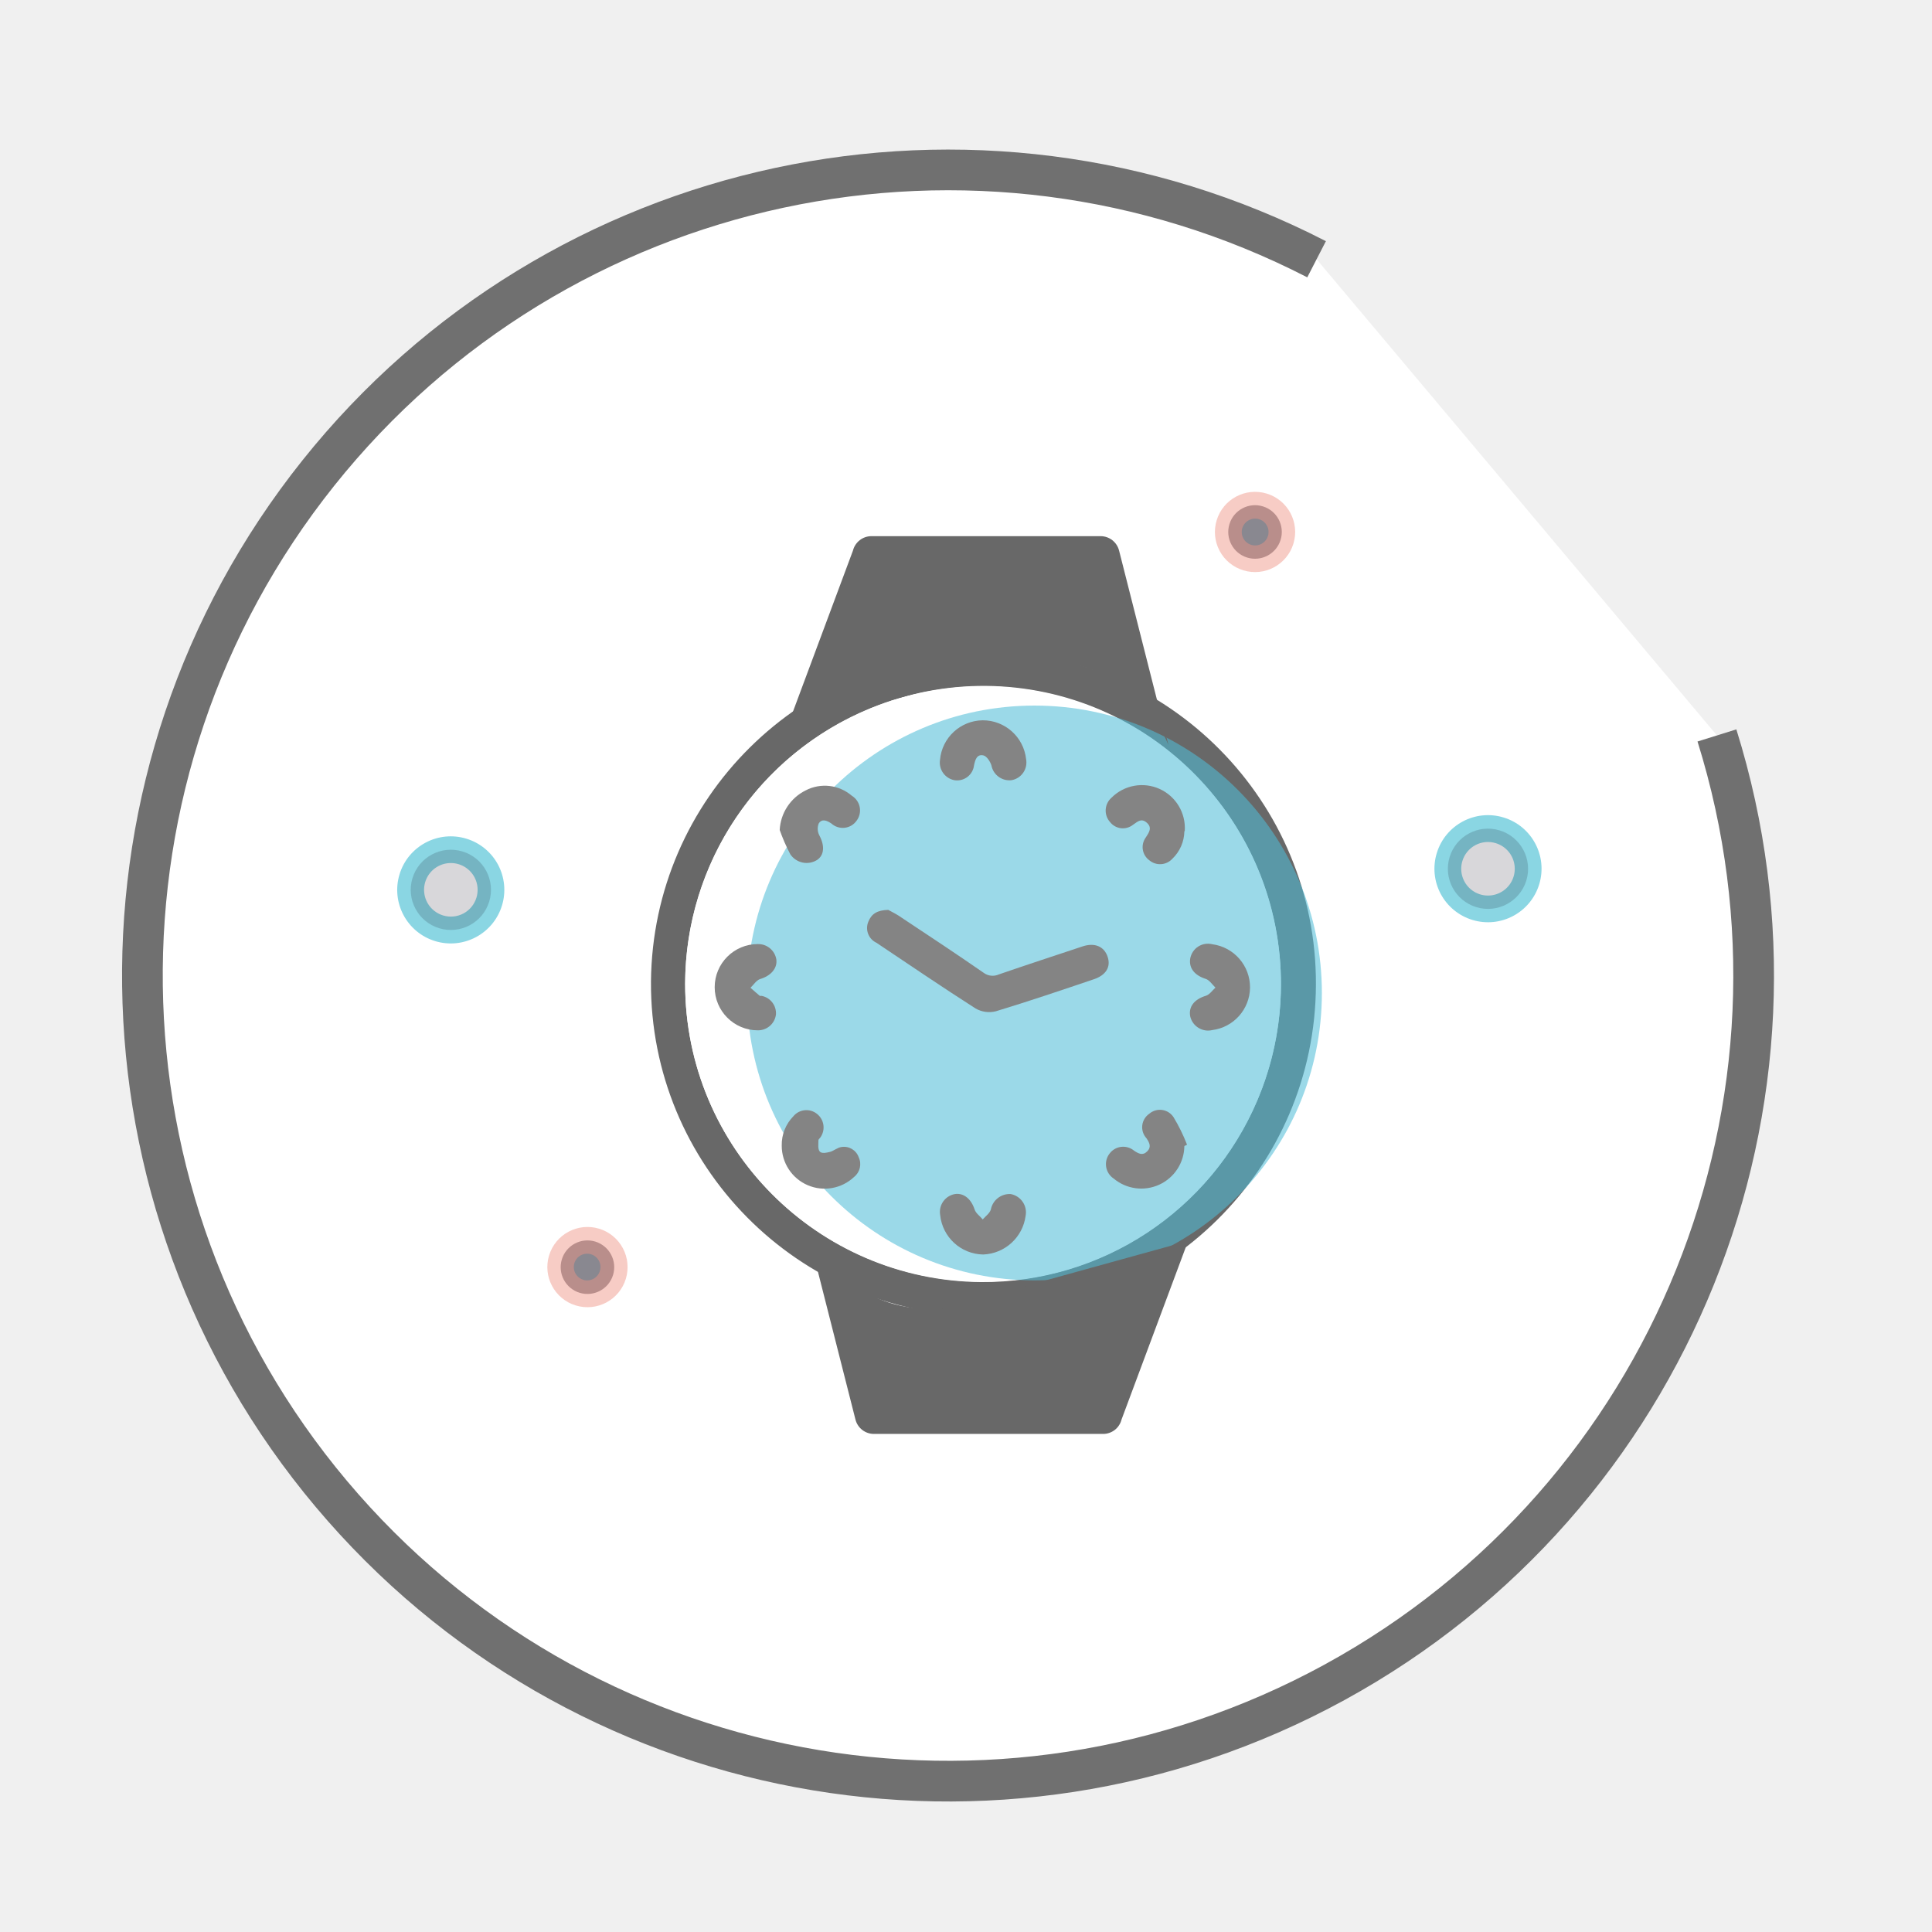
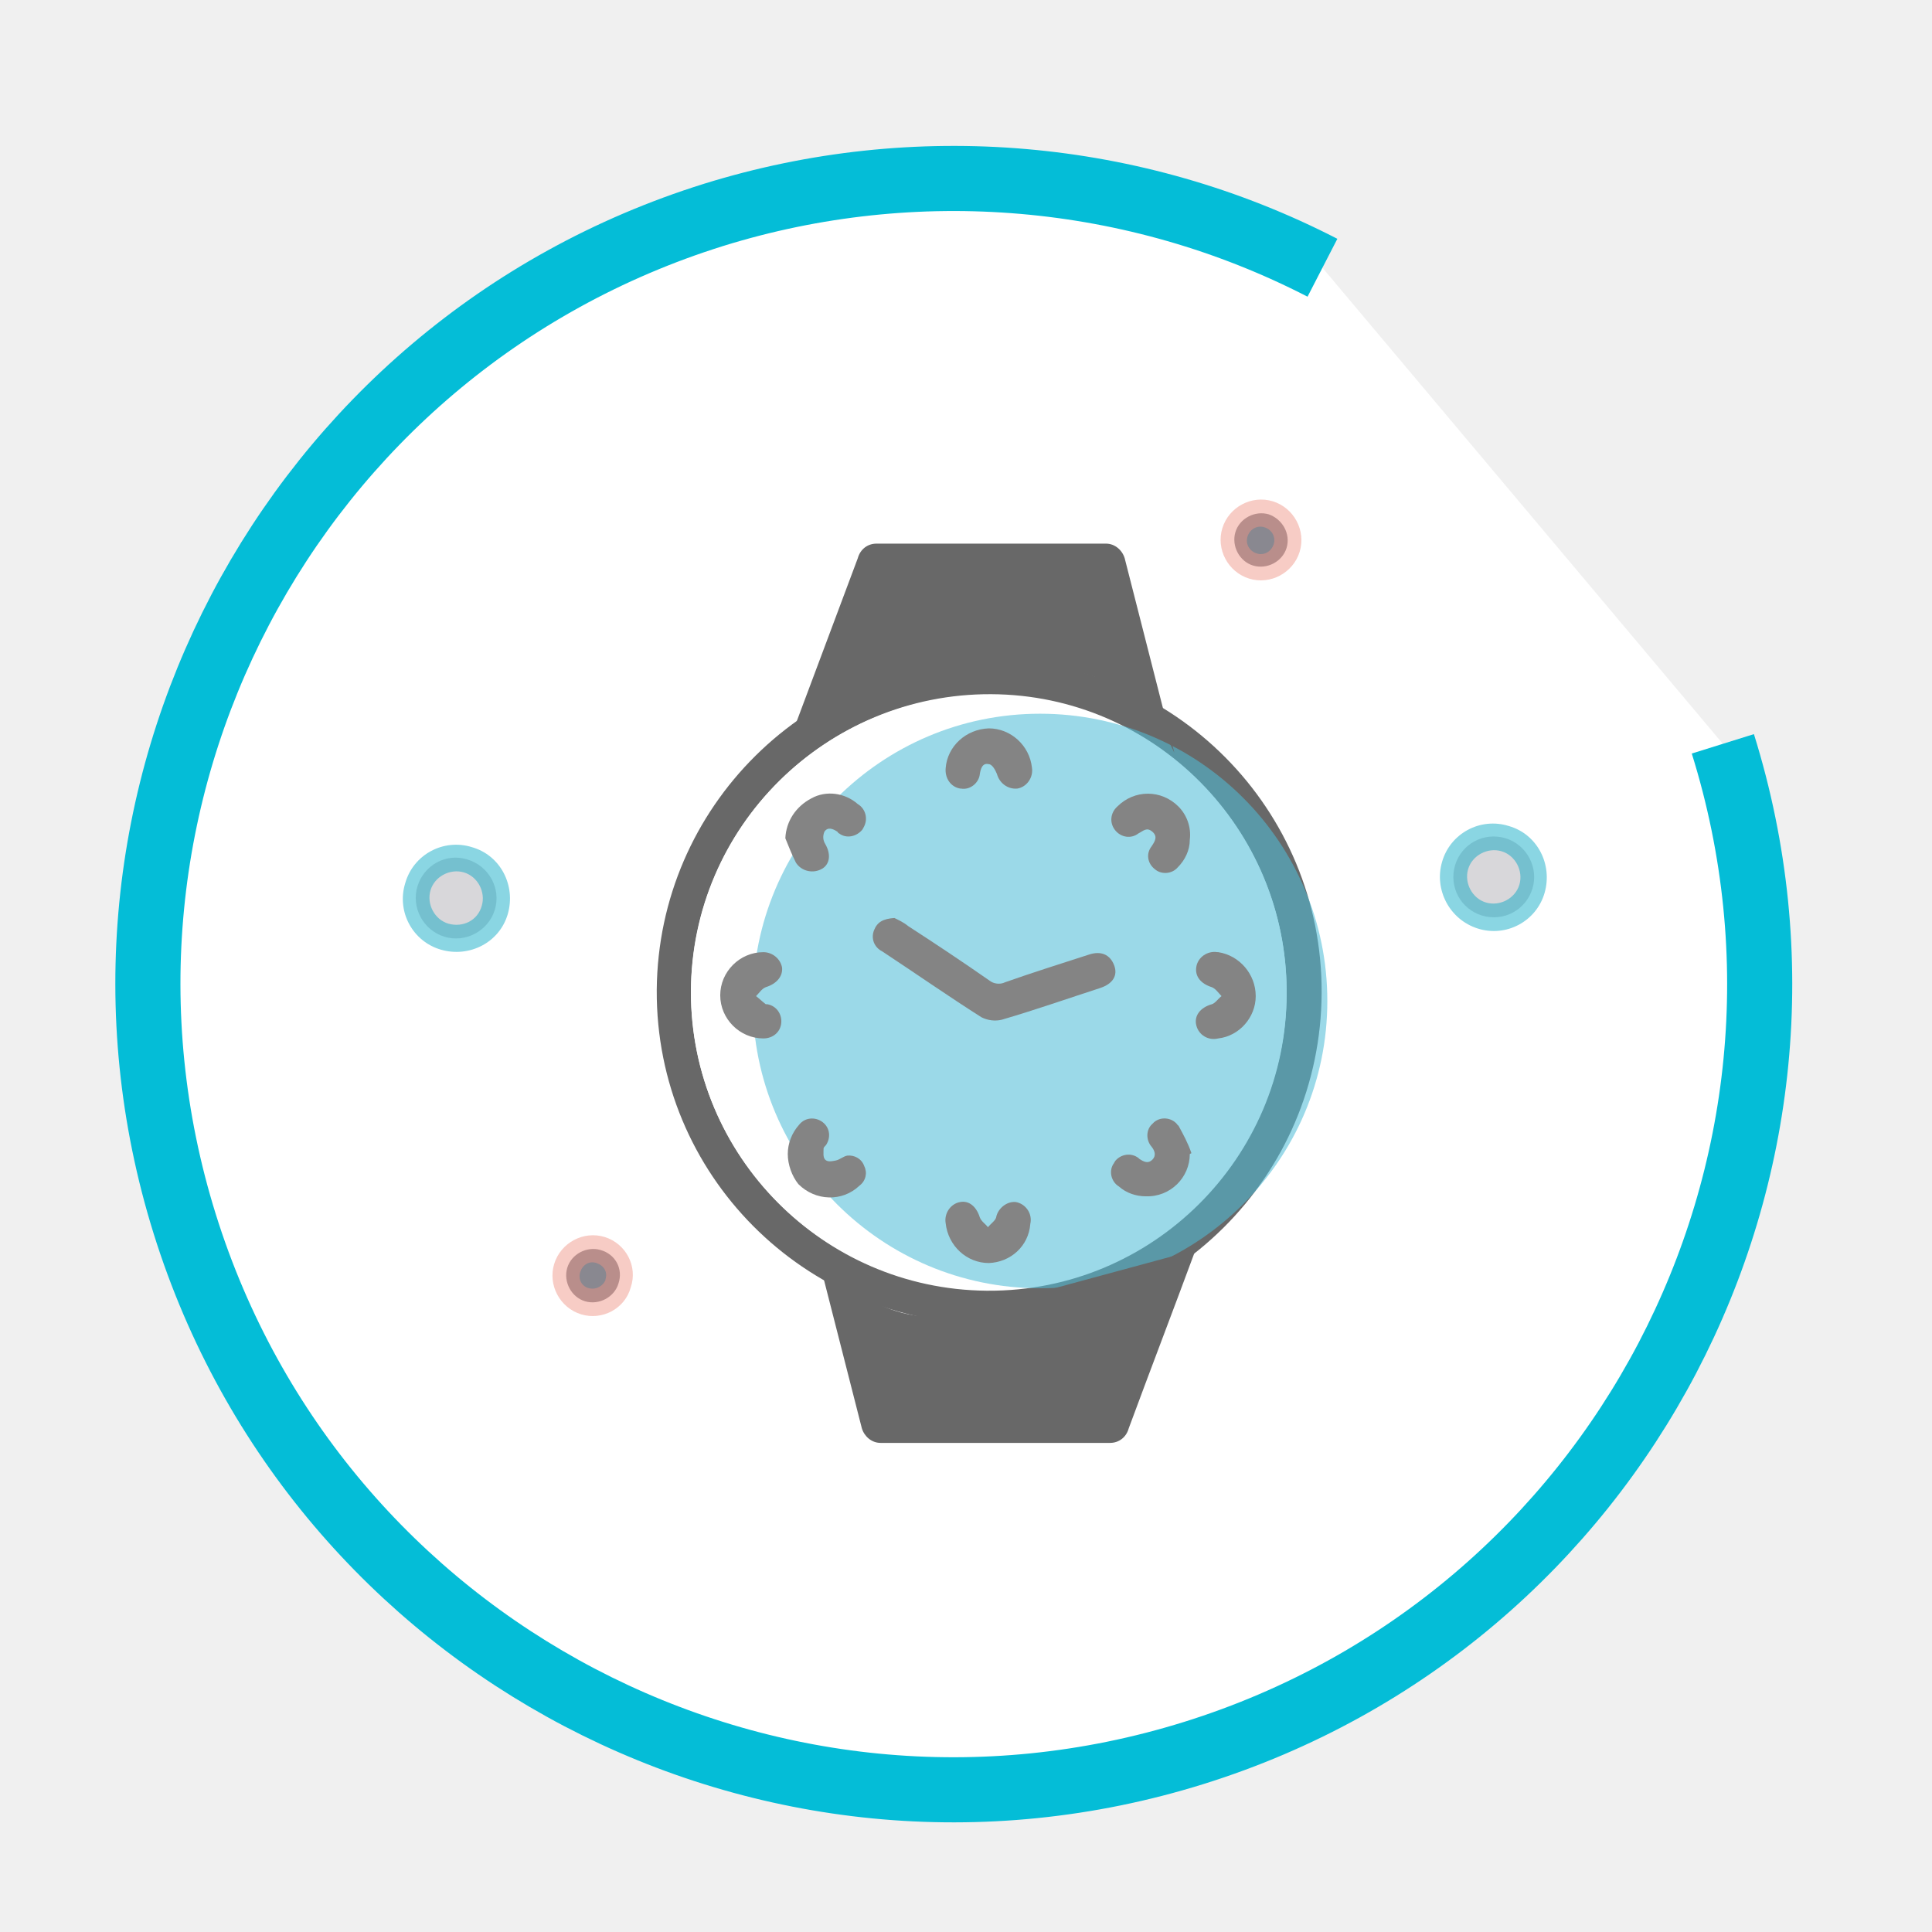
- <svg xmlns="http://www.w3.org/2000/svg" viewBox="0 0 237.43 237.43">
-   <defs>
-     <style>.cls-1{isolation:isolate;}.cls-2,.cls-4{fill:#fff;}.cls-2{stroke:#707070;stroke-miterlimit:10;stroke-width:5px;}.cls-3{fill:#686868;}.cls-5{opacity:0.57;}.cls-6{fill:#4fbdd7;}.cls-7{fill:#848484;}.cls-8{fill:#898890;}.cls-9{fill:#d8d7da;}.cls-10{fill:#ef9486;opacity:0.48;}.cls-11{fill:#00a5c3;opacity:0.46;mix-blend-mode:multiply;}</style>
-   </defs>
-   <g class="cls-1">
-     <g id="Calque_1" data-name="Calque 1">
-       <path class="cls-2" d="M211,90.38a99,99,0,1,1-49.2-58.52" />
-       <g id="_01YT8A.tif" data-name="01YT8A.tif">
-         <path class="cls-3" d="M121,80a40.86,40.86,0,1,1-41,40.61A41,41,0,0,1,121,80ZM84.2,120.87a36.61,36.61,0,1,0,36.94-36.58A36.72,36.72,0,0,0,84.2,120.87Z" />
-         <path class="cls-4" d="M84.2,120.87a36.61,36.61,0,1,1,36.36,36.69A36.67,36.67,0,0,1,84.2,120.87Zm25-9.05c-1.34,0-2.06.47-2.4,1.41a2,2,0,0,0,1,2.58c4,2.71,8.09,5.46,12.19,8.08a3.35,3.35,0,0,0,2.48.34c4-1.23,8-2.59,12.06-3.94,1.44-.49,2.07-1.59,1.68-2.76s-1.59-1.76-3.06-1.28c-3.44,1.14-6.88,2.27-10.31,3.45a1.85,1.85,0,0,1-1.88-.21c-3.33-2.27-6.69-4.5-10-6.72C110.24,112.36,109.56,112,109.16,111.82Zm11.66,42.35a5.47,5.47,0,0,0,5.28-4.74,2.29,2.29,0,0,0-1.84-2.69,2.35,2.35,0,0,0-2.43,1.89c-.15.47-.67.83-1,1.23-.36-.4-.89-.75-1-1.23-.41-1.26-1.31-2-2.41-1.89a2.23,2.23,0,0,0-1.82,2.58A5.4,5.4,0,0,0,120.82,154.17ZM93.13,126.62a2.22,2.22,0,0,0,2.28-1.9,2.18,2.18,0,0,0-1.74-2.28c-.08,0-.18,0-.24,0-.39-.32-.77-.67-1.15-1,.39-.37.72-.92,1.18-1.07,1.26-.41,2.08-1.3,2-2.39A2.25,2.25,0,0,0,93.13,116a5.3,5.3,0,0,0,0,10.6Zm27.64-38.1a5.33,5.33,0,0,0-5.24,4.87,2.2,2.2,0,0,0,1.77,2.49,2.09,2.09,0,0,0,2.41-1.82c.15-.68.35-1.4,1.14-1.23.41.09.84.75,1,1.24a2.25,2.25,0,0,0,2.47,1.81,2.21,2.21,0,0,0,1.79-2.59A5.35,5.35,0,0,0,120.77,88.52Zm24.78,52.32.3-.15a21.49,21.49,0,0,0-1.65-3.37,2,2,0,0,0-3-.43,2,2,0,0,0-.34,3c.37.55.64,1.06.09,1.62s-1.06.28-1.61-.09a2.09,2.09,0,0,0-3,.34,2.12,2.12,0,0,0,.5,3.09,5.29,5.29,0,0,0,8.68-4Zm8.07-19.46a5.34,5.34,0,0,0-4.64-5.32,2.21,2.21,0,0,0-2.71,1.76c-.19,1.2.57,2.08,1.91,2.5.46.15.8.7,1.19,1.07-.38.33-.72.84-1.17,1-1.42.43-2.18,1.35-1.92,2.58a2.25,2.25,0,0,0,2.7,1.64A5.32,5.32,0,0,0,153.62,121.38Zm-8.08-19.15a5.28,5.28,0,0,0-8.9-4.2,2.1,2.1,0,0,0-.21,2.94,2,2,0,0,0,2.81.37c.56-.37,1.09-.81,1.71-.22s.24,1.2-.16,1.8a2,2,0,0,0,.4,2.81,2.06,2.06,0,0,0,2.84-.16A4.79,4.79,0,0,0,145.54,102.23ZM95.82,102a22.66,22.66,0,0,0,1.33,3,2.42,2.42,0,0,0,3.3.7c.89-.64.94-1.8.28-3a1.77,1.77,0,0,1-.09-1.47c.39-.64,1-.38,1.57,0a2.08,2.08,0,0,0,3.09-.35,2.11,2.11,0,0,0-.59-3.07A5.09,5.09,0,0,0,99,97.14,5.75,5.75,0,0,0,95.82,102Zm.25,38.79a5.27,5.27,0,0,0,8.9,3.84,2,2,0,0,0,.56-2.41,1.92,1.92,0,0,0-2.12-1.26c-.49.06-.92.48-1.41.6s-1.09.16-1.27-.06-.14-.9-.15-1.37c0-.13.19-.25.27-.39a2.12,2.12,0,0,0-.42-2.83,2.08,2.08,0,0,0-2.93.27A5,5,0,0,0,96.07,140.79Z" />
-         <g class="cls-5">
-           <circle class="cls-6" cx="127.13" cy="122.03" r="35.32" />
+ <svg xmlns="http://www.w3.org/2000/svg" version="1.1" id="Calque_1" x="0px" y="0px" viewBox="0 0 237.4 237.4" style="enable-background:new 0 0 237.4 237.4;" xml:space="preserve">
+   <style type="text/css">
+ 	.st0{fill:#FFFFFF;stroke:#04BDD7;stroke-width:8;stroke-miterlimit:10;}
+ 	.st1{fill:#686868;}
+ 	.st2{fill:#FFFFFF;}
+ 	.st3{opacity:0.57;}
+ 	.st4{fill:#4FBDD7;}
+ 	.st5{fill:#848484;}
+ 	.st6{fill:#898890;}
+ 	.st7{fill:#D8D7DA;}
+ 	.st8{opacity:0.48;fill:#EF9486;enable-background:new    ;}
+ 	.st9{opacity:0.46;fill:#00A5C3;enable-background:new    ;}
+ </style>
+   <g>
+     <g id="Calque_1_1_">
+       <path class="st0" d="M211.7,91.4c16.3,52.2-12.8,107.7-65,124s-107.7-12.8-124-65s12.8-107.7,65-124c24.8-7.7,51.7-5.4,74.8,6.5" />
+       <g id="_01YT8A.tif">
+         <path class="st1" d="M121.7,81c22.6,0.1,40.8,18.4,40.7,41s-18.4,40.8-41,40.7s-40.8-18.4-40.7-41c0,0,0-0.1,0-0.1     C80.9,99.1,99.2,81,121.7,81z M84.9,121.9c0,20.2,16.4,36.6,36.6,36.6s36.6-16.4,36.6-36.6c0-20.1-16.2-36.5-36.3-36.6     C101.6,85.2,85,101.5,84.9,121.9C84.9,121.8,84.9,121.8,84.9,121.9z" />
+         <path class="st2" d="M84.9,121.9c0-20.2,16.5-36.6,36.7-36.5c20.2,0,36.6,16.5,36.5,36.7c0,20.2-16.5,36.6-36.7,36.5     c-0.1,0-0.1,0-0.2,0C101.1,158.4,84.9,142,84.9,121.9z M109.9,112.8c-1.3,0-2.1,0.5-2.4,1.4c-0.4,1,0,2.1,1,2.6     c4,2.7,8.1,5.5,12.2,8.1c0.8,0.4,1.6,0.6,2.5,0.3c4-1.2,8-2.6,12.1-3.9c1.4-0.5,2.1-1.6,1.7-2.8s-1.6-1.8-3.1-1.3     c-3.4,1.1-6.9,2.3-10.3,3.4c-0.6,0.3-1.3,0.2-1.9-0.2c-3.3-2.3-6.7-4.5-10-6.7C110.9,113.4,110.3,113,109.9,112.8L109.9,112.8z      M121.6,155.2c2.7-0.1,4.9-2.1,5.3-4.7c0.2-1.2-0.6-2.4-1.8-2.7c0,0,0,0,0,0c-1.2-0.1-2.2,0.7-2.4,1.9c-0.2,0.5-0.7,0.8-1,1.2     c-0.4-0.4-0.9-0.8-1-1.2c-0.4-1.3-1.3-2-2.4-1.9c-1.2,0.2-2,1.4-1.8,2.6c0,0,0,0,0,0C116.6,153,118.8,155.1,121.6,155.2     L121.6,155.2z M93.8,127.6c1.1,0,2.1-0.8,2.3-1.9c0.1-1.1-0.7-2.1-1.7-2.3c-0.1,0-0.2,0-0.2,0c-0.4-0.3-0.8-0.7-1.2-1     c0.4-0.4,0.7-0.9,1.2-1.1c1.3-0.4,2.1-1.3,2-2.4c-0.1-1.2-1.2-2-2.3-2c-2.9,0-5.3,2.4-5.3,5.3C88.5,125.2,90.9,127.6,93.8,127.6     L93.8,127.6z M121.5,89.5c-2.7,0-5,2.1-5.2,4.9c-0.2,1.2,0.6,2.3,1.8,2.5c1.1,0.2,2.2-0.6,2.4-1.7c0,0,0-0.1,0-0.1     c0.2-0.7,0.3-1.4,1.1-1.2c0.4,0.1,0.8,0.8,1,1.2c0.2,1.2,1.3,1.9,2.5,1.8c1.2-0.2,2-1.4,1.8-2.6c0,0,0,0,0,0     C126.5,91.6,124.2,89.5,121.5,89.5z M146.2,141.8l0.3-0.1c-0.5-1.2-1-2.3-1.6-3.4c-0.6-0.9-1.8-1.2-2.8-0.6     c-0.1,0.1-0.2,0.1-0.2,0.2c-0.9,0.6-1.1,1.9-0.5,2.8c0.1,0.1,0.1,0.1,0.2,0.2c0.4,0.6,0.6,1.1,0.1,1.6s-1.1,0.3-1.6-0.1     c-0.9-0.7-2.2-0.6-2.9,0.3c0,0,0,0-0.1,0.1c-0.7,0.9-0.6,2.3,0.3,3c0,0,0.1,0.1,0.2,0.1c2.2,1.9,5.6,1.6,7.5-0.7     C145.8,144.2,146.2,143.1,146.2,141.8L146.2,141.8z M154.3,122.4c0-2.7-2-5-4.6-5.3c-1.2-0.3-2.4,0.4-2.7,1.6c0,0,0,0.1,0,0.1     c-0.2,1.2,0.6,2.1,1.9,2.5c0.5,0.2,0.8,0.7,1.2,1.1c-0.4,0.3-0.7,0.8-1.2,1c-1.4,0.4-2.2,1.3-1.9,2.6c0.3,1.2,1.5,1.9,2.7,1.6     C152.3,127.3,154.3,125,154.3,122.4z M146.2,103.2c0.2-2.9-2-5.4-4.9-5.6c-1.5-0.1-2.9,0.4-4,1.4c-0.9,0.8-1,2.1-0.2,2.9     c0.7,0.9,1.9,1,2.8,0.4c0,0,0,0,0,0c0.6-0.4,1.1-0.8,1.7-0.2s0.2,1.2-0.2,1.8c-0.7,0.9-0.5,2.1,0.4,2.8c0,0,0,0,0,0     c0.8,0.7,2.1,0.6,2.8-0.2C145.6,105.7,146.2,104.5,146.2,103.2z M96.5,103c0.4,1,0.8,2,1.3,3c0.7,1.1,2.2,1.4,3.3,0.7     c0.9-0.6,0.9-1.8,0.3-3c-0.2-0.5-0.3-1-0.1-1.5c0.4-0.6,1-0.4,1.6,0c0.9,0.8,2.2,0.7,2.9-0.2c0.1-0.1,0.1-0.1,0.2-0.2     c0.7-0.9,0.5-2.3-0.4-3c-0.1,0-0.1-0.1-0.2-0.1c-1.6-1.4-3.9-1.6-5.7-0.7C97.8,99.1,96.6,100.9,96.5,103z M96.8,141.8     c0,2.9,2.3,5.3,5.3,5.3c1.4,0,2.7-0.5,3.6-1.4c0.7-0.6,1-1.6,0.6-2.4c-0.3-0.9-1.2-1.4-2.1-1.3c-0.5,0.1-0.9,0.5-1.4,0.6     s-1.1,0.2-1.3-0.1s-0.1-0.9-0.2-1.4c0-0.1,0.2-0.2,0.3-0.4c0.6-0.9,0.4-2.1-0.4-2.8c-0.9-0.7-2.2-0.6-2.9,0.3c0,0,0,0,0,0     C97.2,139.1,96.7,140.4,96.8,141.8L96.8,141.8z" />
+         <g class="st3">
+           <circle class="st4" cx="127.8" cy="123" r="35.3" />
        </g>
-         <path class="cls-7" d="M109.16,111.82c.4.22,1.08.54,1.71,1,3.36,2.22,6.72,4.45,10,6.72a1.85,1.85,0,0,0,1.88.21c3.43-1.18,6.87-2.31,10.31-3.45,1.47-.48,2.63,0,3.06,1.28s-.24,2.27-1.68,2.76c-4,1.35-8,2.71-12.06,3.94a3.35,3.35,0,0,1-2.48-.34c-4.1-2.62-8.14-5.37-12.19-8.08a2,2,0,0,1-1-2.58C107.1,112.29,107.82,111.85,109.16,111.82Z" />
-         <path class="cls-7" d="M120.82,154.17a5.4,5.4,0,0,1-5.28-4.85,2.23,2.23,0,0,1,1.82-2.58c1.1-.16,2,.63,2.41,1.89.15.48.68.83,1,1.23.35-.4.87-.76,1-1.23a2.35,2.35,0,0,1,2.43-1.89,2.29,2.29,0,0,1,1.84,2.69A5.47,5.47,0,0,1,120.82,154.17Z" />
-         <path class="cls-7" d="M93.13,126.62a5.3,5.3,0,0,1,0-10.6,2.25,2.25,0,0,1,2.28,1.91c.13,1.09-.69,2-2,2.39-.46.15-.79.7-1.18,1.07.38.33.76.68,1.15,1,.06,0,.16,0,.24,0a2.18,2.18,0,0,1,1.74,2.28A2.22,2.22,0,0,1,93.13,126.62Z" />
-         <path class="cls-7" d="M120.77,88.52a5.35,5.35,0,0,1,5.33,4.77,2.21,2.21,0,0,1-1.79,2.59,2.25,2.25,0,0,1-2.47-1.81c-.15-.49-.58-1.15-1-1.24-.79-.17-1,.55-1.14,1.23a2.09,2.09,0,0,1-2.41,1.82,2.2,2.2,0,0,1-1.77-2.49A5.33,5.33,0,0,1,120.77,88.52Z" />
-         <path class="cls-7" d="M145.55,140.84a5.29,5.29,0,0,1-8.68,4,2.12,2.12,0,0,1-.5-3.09,2.09,2.09,0,0,1,3-.34c.55.37,1.06.64,1.61.09s.28-1.07-.09-1.62a2,2,0,0,1,.34-3,2,2,0,0,1,3,.43,21.49,21.49,0,0,1,1.65,3.37Z" />
-         <path class="cls-7" d="M145.55,102.17a4.77,4.77,0,0,1-1.47,3.36,2.05,2.05,0,0,1-2.84.19,2,2,0,0,1-.43-2.8c.39-.61.82-1.18.14-1.8s-1.15-.14-1.71.24a2,2,0,0,1-2.82-.33,2.11,2.11,0,0,1,.18-3,5.28,5.28,0,0,1,9,4.09Z" />
-         <path class="cls-7" d="M95.82,102A5.75,5.75,0,0,1,99,97.14a5.09,5.09,0,0,1,5.68.65,2.11,2.11,0,0,1,.59,3.07,2.08,2.08,0,0,1-3.09.35c-.56-.38-1.18-.64-1.57,0a1.77,1.77,0,0,0,.09,1.47c.66,1.24.61,2.4-.28,3a2.42,2.42,0,0,1-3.3-.7A22.66,22.66,0,0,1,95.82,102Z" />
-         <path class="cls-7" d="M96.07,140.79a5,5,0,0,1,1.43-3.61,2.08,2.08,0,0,1,2.93-.27,2.12,2.12,0,0,1,.42,2.83c-.08.14-.27.26-.27.39,0,.47-.09,1.06.15,1.37s.85.16,1.27.06.92-.54,1.41-.6a1.92,1.92,0,0,1,2.12,1.26,2,2,0,0,1-.56,2.41,5.27,5.27,0,0,1-8.9-3.84Z" />
-         <path class="cls-7" d="M153.62,121.38a5.32,5.32,0,0,1-4.64,5.21,2.25,2.25,0,0,1-2.7-1.64c-.26-1.23.5-2.15,1.92-2.58.45-.14.79-.65,1.17-1-.39-.37-.73-.92-1.19-1.07-1.34-.42-2.1-1.3-1.91-2.5a2.21,2.21,0,0,1,2.71-1.76A5.34,5.34,0,0,1,153.62,121.38Z" />
+         <path class="st5" d="M109.9,112.8c0.4,0.2,1.1,0.5,1.7,1c3.4,2.2,6.7,4.4,10,6.7c0.5,0.4,1.3,0.5,1.9,0.2     c3.4-1.2,6.9-2.3,10.3-3.4c1.5-0.5,2.6,0,3.1,1.3s-0.2,2.3-1.7,2.8c-4,1.3-8,2.7-12.1,3.9c-0.8,0.2-1.7,0.1-2.5-0.3     c-4.1-2.6-8.1-5.4-12.2-8.1c-1-0.5-1.4-1.6-1-2.6C107.8,113.3,108.5,112.9,109.9,112.8z" />
+         <path class="st5" d="M121.5,155.2c-2.7,0-5-2.1-5.3-4.9c-0.2-1.2,0.6-2.4,1.8-2.6c0,0,0,0,0,0c1.1-0.2,2,0.6,2.4,1.9     c0.2,0.5,0.7,0.8,1,1.2c0.3-0.4,0.9-0.8,1-1.2c0.2-1.1,1.3-2,2.4-1.9c1.2,0.2,2.1,1.4,1.8,2.7c0,0,0,0,0,0     C126.4,153.1,124.2,155.1,121.5,155.2z" />
+         <path class="st5" d="M93.8,127.6c-2.9,0-5.3-2.4-5.3-5.3c0-2.9,2.4-5.3,5.3-5.3c1.1,0,2.1,0.8,2.3,1.9c0.1,1.1-0.7,2-2,2.4     c-0.5,0.2-0.8,0.7-1.2,1.1c0.4,0.3,0.8,0.7,1.2,1c0.1,0,0.2,0,0.2,0c1.1,0.2,1.8,1.2,1.7,2.3C95.9,126.8,95,127.6,93.8,127.6z" />
+         <path class="st5" d="M121.5,89.5c2.7,0,5,2.1,5.3,4.8c0.2,1.2-0.6,2.4-1.8,2.6c0,0,0,0,0,0c-1.2,0.1-2.2-0.7-2.5-1.8     c-0.2-0.5-0.6-1.2-1-1.2c-0.8-0.2-1,0.6-1.1,1.2c-0.1,1.1-1.2,2-2.3,1.8c0,0-0.1,0-0.1,0c-1.2-0.2-1.9-1.3-1.8-2.5     C116.4,91.7,118.7,89.6,121.5,89.5z" />
+         <path class="st5" d="M146.2,141.8c0,2.9-2.4,5.3-5.4,5.2c-1.2,0-2.4-0.4-3.3-1.2c-1-0.6-1.3-2-0.6-2.9c0-0.1,0.1-0.1,0.1-0.2     c0.7-0.9,2-1.1,2.9-0.4c0,0,0,0,0.1,0.1c0.6,0.4,1.1,0.6,1.6,0.1s0.3-1.1-0.1-1.6c-0.7-0.8-0.7-2.1,0.1-2.8     c0.1-0.1,0.1-0.1,0.2-0.2c0.8-0.7,2.1-0.6,2.8,0.2c0.1,0.1,0.1,0.2,0.2,0.2c0.6,1.1,1.2,2.2,1.6,3.4L146.2,141.8z" />
+         <path class="st5" d="M146.2,103.2c0,1.3-0.6,2.5-1.5,3.4c-0.7,0.8-2,0.9-2.8,0.2c-0.9-0.7-1.1-1.9-0.4-2.8c0,0,0,0,0,0     c0.4-0.6,0.8-1.2,0.1-1.8s-1.1-0.1-1.7,0.2c-0.9,0.7-2.1,0.5-2.8-0.3c0,0,0,0,0,0c-0.8-0.9-0.7-2.2,0.2-3c0,0,0,0,0,0     c2.1-2.1,5.4-2.1,7.5,0C145.8,100.1,146.4,101.6,146.2,103.2L146.2,103.2z" />
+         <path class="st5" d="M96.5,103c0.1-2.1,1.3-3.9,3.2-4.9c1.8-1,4.1-0.7,5.7,0.7c1,0.6,1.3,1.9,0.7,2.9c0,0.1-0.1,0.1-0.1,0.2     c-0.7,0.9-2,1.2-2.9,0.5c-0.1,0-0.1-0.1-0.2-0.2c-0.6-0.4-1.2-0.6-1.6,0c-0.2,0.5-0.2,1,0.1,1.5c0.7,1.2,0.6,2.4-0.3,3     c-1.1,0.7-2.6,0.4-3.3-0.7C97.3,105,96.9,104,96.5,103z" />
+         <path class="st5" d="M96.8,141.8c0-1.3,0.5-2.6,1.4-3.6c0.7-0.9,2-1,2.9-0.3c0,0,0,0,0,0c0.9,0.7,1,1.9,0.4,2.8     c-0.1,0.1-0.3,0.3-0.3,0.4c0,0.5-0.1,1.1,0.2,1.4s0.8,0.2,1.3,0.1s0.9-0.5,1.4-0.6c0.9-0.1,1.8,0.4,2.1,1.3     c0.4,0.8,0.2,1.8-0.6,2.4c-2.1,2-5.4,1.9-7.5-0.2C97.3,144.5,96.8,143.1,96.8,141.8L96.8,141.8z" />
+         <path class="st5" d="M154.3,122.4c0,2.6-2,4.9-4.6,5.2c-1.2,0.3-2.4-0.4-2.7-1.6c-0.3-1.2,0.5-2.2,1.9-2.6c0.4-0.1,0.8-0.7,1.2-1     c-0.4-0.4-0.7-0.9-1.2-1.1c-1.3-0.4-2.1-1.3-1.9-2.5c0.2-1.2,1.4-2,2.6-1.8c0.1,0,0.1,0,0.1,0     C152.3,117.4,154.3,119.7,154.3,122.4z" />
      </g>
-       <path class="cls-3" d="M119.39,83.31c.74-.37,9.06-4.44,16.94,0a17.38,17.38,0,0,1,7.26,8.23l-6.06-23.87a2.35,2.35,0,0,0-2.28-1.78H107.1a2.35,2.35,0,0,0-2.28,1.78L96.65,89.6" />
-       <path class="cls-3" d="M123.26,158.8c-.74.38-9.05,4.44-16.93,0a17.31,17.31,0,0,1-7.26-8.22l6.06,23.87a2.34,2.34,0,0,0,2.27,1.77h28.16a2.33,2.33,0,0,0,2.27-1.77q4.09-11,8.18-21.94" />
-       <path class="cls-8" d="M157.38,66.34a3.29,3.29,0,1,1-2.18-4.11A3.29,3.29,0,0,1,157.38,66.34Z" />
-       <path class="cls-9" d="M187.58,108.2a4.93,4.93,0,1,1-3.28-6.15A4.94,4.94,0,0,1,187.58,108.2Z" />
-       <path class="cls-9" d="M60.12,110.8a4.93,4.93,0,1,1-3.28-6.16A4.92,4.92,0,0,1,60.12,110.8Z" />
-       <path class="cls-8" d="M75.34,156.69a3.29,3.29,0,1,1-2.19-4.11A3.29,3.29,0,0,1,75.34,156.69Z" />
-       <path class="cls-10" d="M152.8,70.09a4.93,4.93,0,1,0-3.28-6.15A4.92,4.92,0,0,0,152.8,70.09Zm1.92-6.29a1.65,1.65,0,1,1-2.05,1.1A1.66,1.66,0,0,1,154.72,63.8Z" />
-       <path class="cls-11" d="M180.94,113.05a6.58,6.58,0,1,0-4.37-8.21A6.57,6.57,0,0,0,180.94,113.05Zm2.88-9.43a3.29,3.29,0,1,1-4.1,2.18A3.28,3.28,0,0,1,183.82,103.62Z" />
-       <path class="cls-11" d="M57.32,103.07a6.58,6.58,0,1,0,4.37,8.21A6.57,6.57,0,0,0,57.32,103.07Zm-2.87,9.43a3.29,3.29,0,1,1,4.1-2.18A3.28,3.28,0,0,1,54.45,112.5Z" />
-       <path class="cls-10" d="M73.63,151a4.93,4.93,0,1,0,3.28,6.16A4.93,4.93,0,0,0,73.63,151Zm-1.91,6.29a1.64,1.64,0,1,1,2-1.09A1.65,1.65,0,0,1,71.72,157.3Z" />
+       <path class="st1" d="M120.1,84.3c0.7-0.4,9.1-4.4,16.9,0c3.2,1.9,5.8,4.8,7.3,8.2l-6.1-23.9c-0.3-1-1.2-1.8-2.3-1.8h-28.2    c-1.1,0-2,0.7-2.3,1.8l-8.2,21.9" />
+       <path class="st1" d="M124,159.8c-0.7,0.4-9.1,4.4-16.9,0c-3.2-1.9-5.8-4.8-7.3-8.2l6.1,23.9c0.3,1,1.2,1.8,2.3,1.8h28.2    c1.1,0,2-0.7,2.3-1.8c2.7-7.3,5.5-14.6,8.2-21.9" />
+       <path class="st6" d="M158.1,67.3c-0.5,1.7-2.4,2.7-4.1,2.2c-1.7-0.5-2.7-2.4-2.2-4.1c0.5-1.7,2.4-2.7,4.1-2.2c0,0,0,0,0,0    C157.6,63.8,158.6,65.6,158.1,67.3z" />
+       <path class="st7" d="M188.3,109.2c-0.8,2.6-3.5,4.1-6.2,3.3c-2.6-0.8-4.1-3.5-3.3-6.2c0.8-2.6,3.5-4.1,6.2-3.3c0,0,0,0,0,0    C187.6,103.8,189.1,106.6,188.3,109.2z" />
+       <path class="st7" d="M60.8,111.8c-0.8,2.6-3.6,4.1-6.2,3.3c-2.6-0.8-4.1-3.6-3.3-6.2c0.8-2.6,3.5-4.1,6.1-3.3    C60.1,106.4,61.6,109.2,60.8,111.8C60.8,111.8,60.8,111.8,60.8,111.8z" />
+       <path class="st6" d="M76,157.7c-0.5,1.7-2.4,2.7-4.1,2.2s-2.7-2.4-2.2-4.1c0.5-1.7,2.4-2.7,4.1-2.2    C75.6,154.1,76.6,155.9,76,157.7C76,157.7,76,157.7,76,157.7z" />
+       <path class="st8" d="M153.5,71.1c2.6,0.8,5.4-0.7,6.2-3.3c0.8-2.6-0.7-5.4-3.3-6.2c-2.6-0.8-5.4,0.7-6.2,3.3c0,0,0,0,0,0    C149.4,67.5,150.9,70.3,153.5,71.1C153.5,71.1,153.5,71.1,153.5,71.1z M155.4,64.8c0.9,0.3,1.4,1.2,1.1,2.1    c-0.3,0.9-1.2,1.4-2.1,1.1c-0.9-0.3-1.4-1.2-1.1-2.1c0,0,0,0,0,0C153.6,65,154.5,64.5,155.4,64.8z" />
+       <path class="st9" d="M181.6,114.1c3.5,1.1,7.2-0.9,8.2-4.4s-0.9-7.2-4.4-8.2c-3.5-1.1-7.2,0.9-8.2,4.4c0,0,0,0,0,0    C176.2,109.3,178.1,113,181.6,114.1C181.6,114,181.6,114,181.6,114.1z M184.5,104.6c1.7,0.5,2.7,2.4,2.2,4.1    c-0.5,1.7-2.4,2.7-4.1,2.2c-1.7-0.5-2.7-2.4-2.2-4.1c0,0,0,0,0,0C180.9,105.1,182.8,104.1,184.5,104.6    C184.5,104.6,184.5,104.6,184.5,104.6z" />
+       <path class="st9" d="M58,104.1c-3.5-1.1-7.2,0.9-8.2,4.4c-1.1,3.5,0.9,7.2,4.4,8.2s7.2-0.9,8.2-4.4c0,0,0,0,0,0    C63.4,108.8,61.5,105.1,58,104.1C58,104.1,58,104.1,58,104.1z M55.1,113.5c-1.7-0.5-2.7-2.4-2.2-4.1s2.4-2.7,4.1-2.2    s2.7,2.4,2.2,4.1c0,0,0,0,0,0C58.7,113.1,56.9,114,55.1,113.5C55.1,113.5,55.1,113.5,55.1,113.5z" />
+       <path class="st8" d="M74.3,152c-2.6-0.8-5.4,0.7-6.2,3.3c-0.8,2.6,0.7,5.4,3.3,6.2c2.6,0.8,5.4-0.7,6.1-3.3    C78.4,155.6,76.9,152.8,74.3,152C74.3,152,74.3,152,74.3,152z M72.4,158.3c-0.9-0.2-1.4-1.1-1.1-2s1.1-1.4,2-1.1s1.4,1.1,1.1,2    c0,0,0,0,0,0.1C74.1,158,73.3,158.5,72.4,158.3L72.4,158.3z" />
    </g>
  </g>
</svg>
